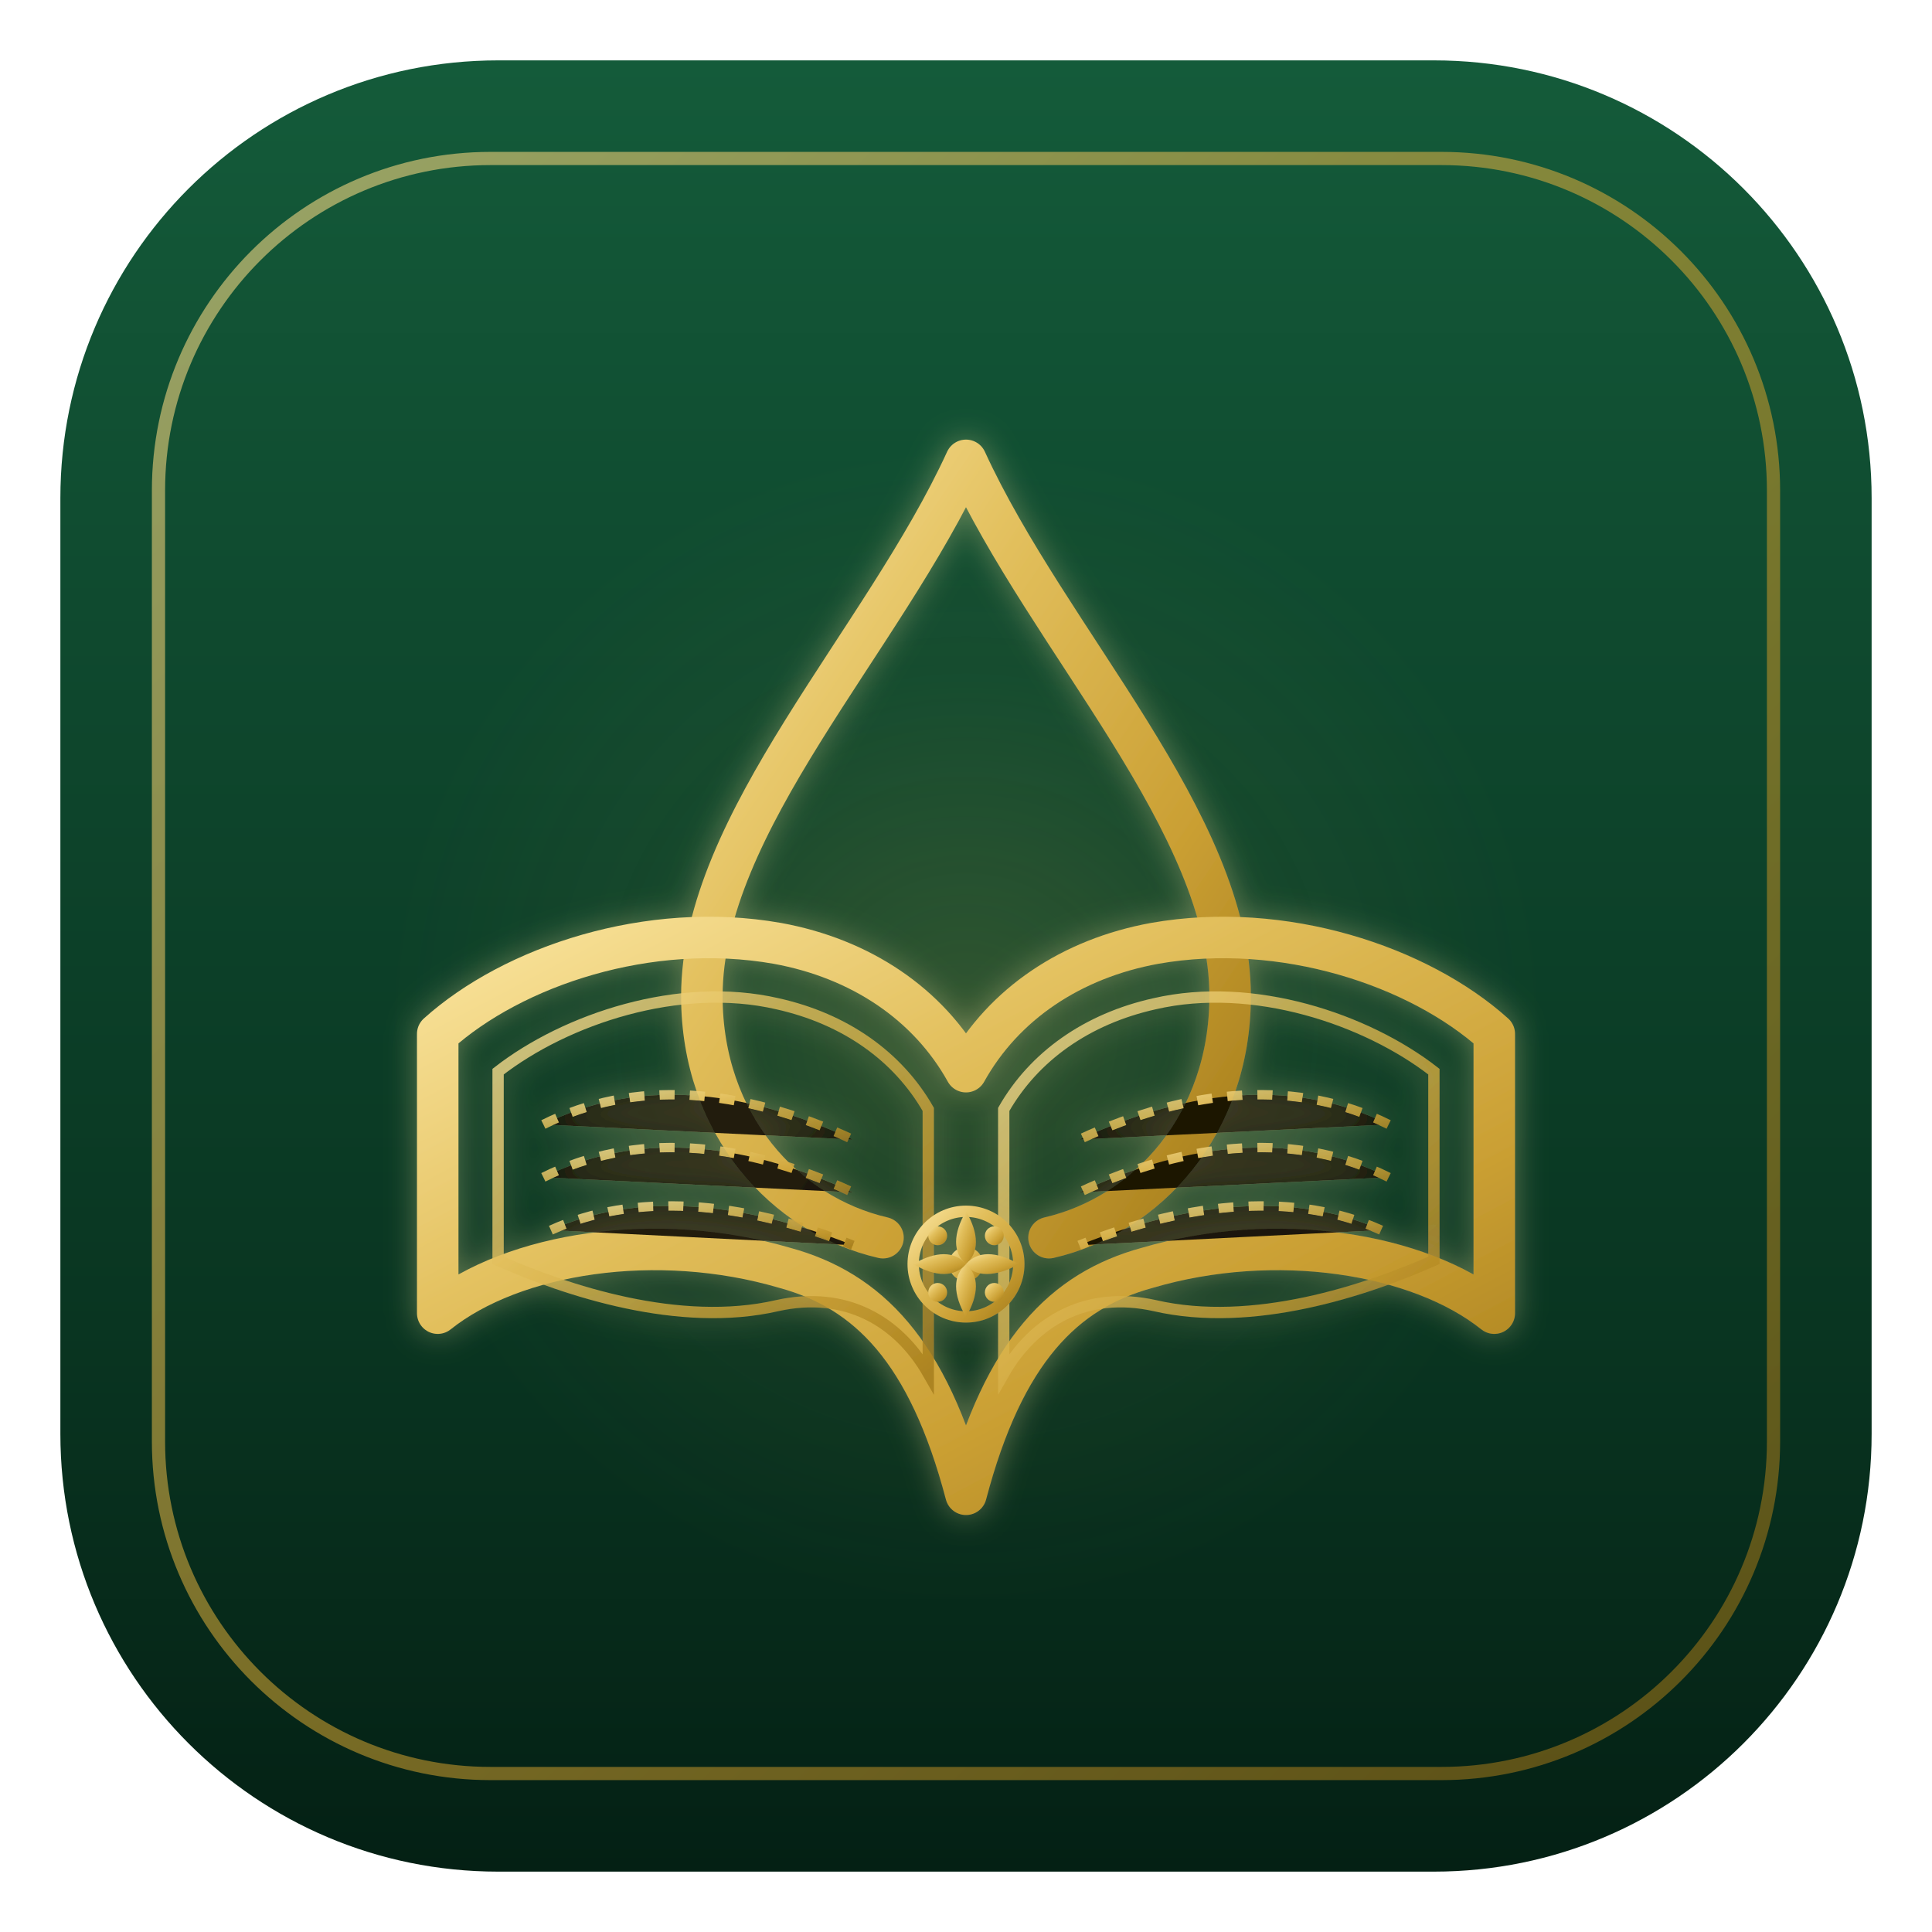
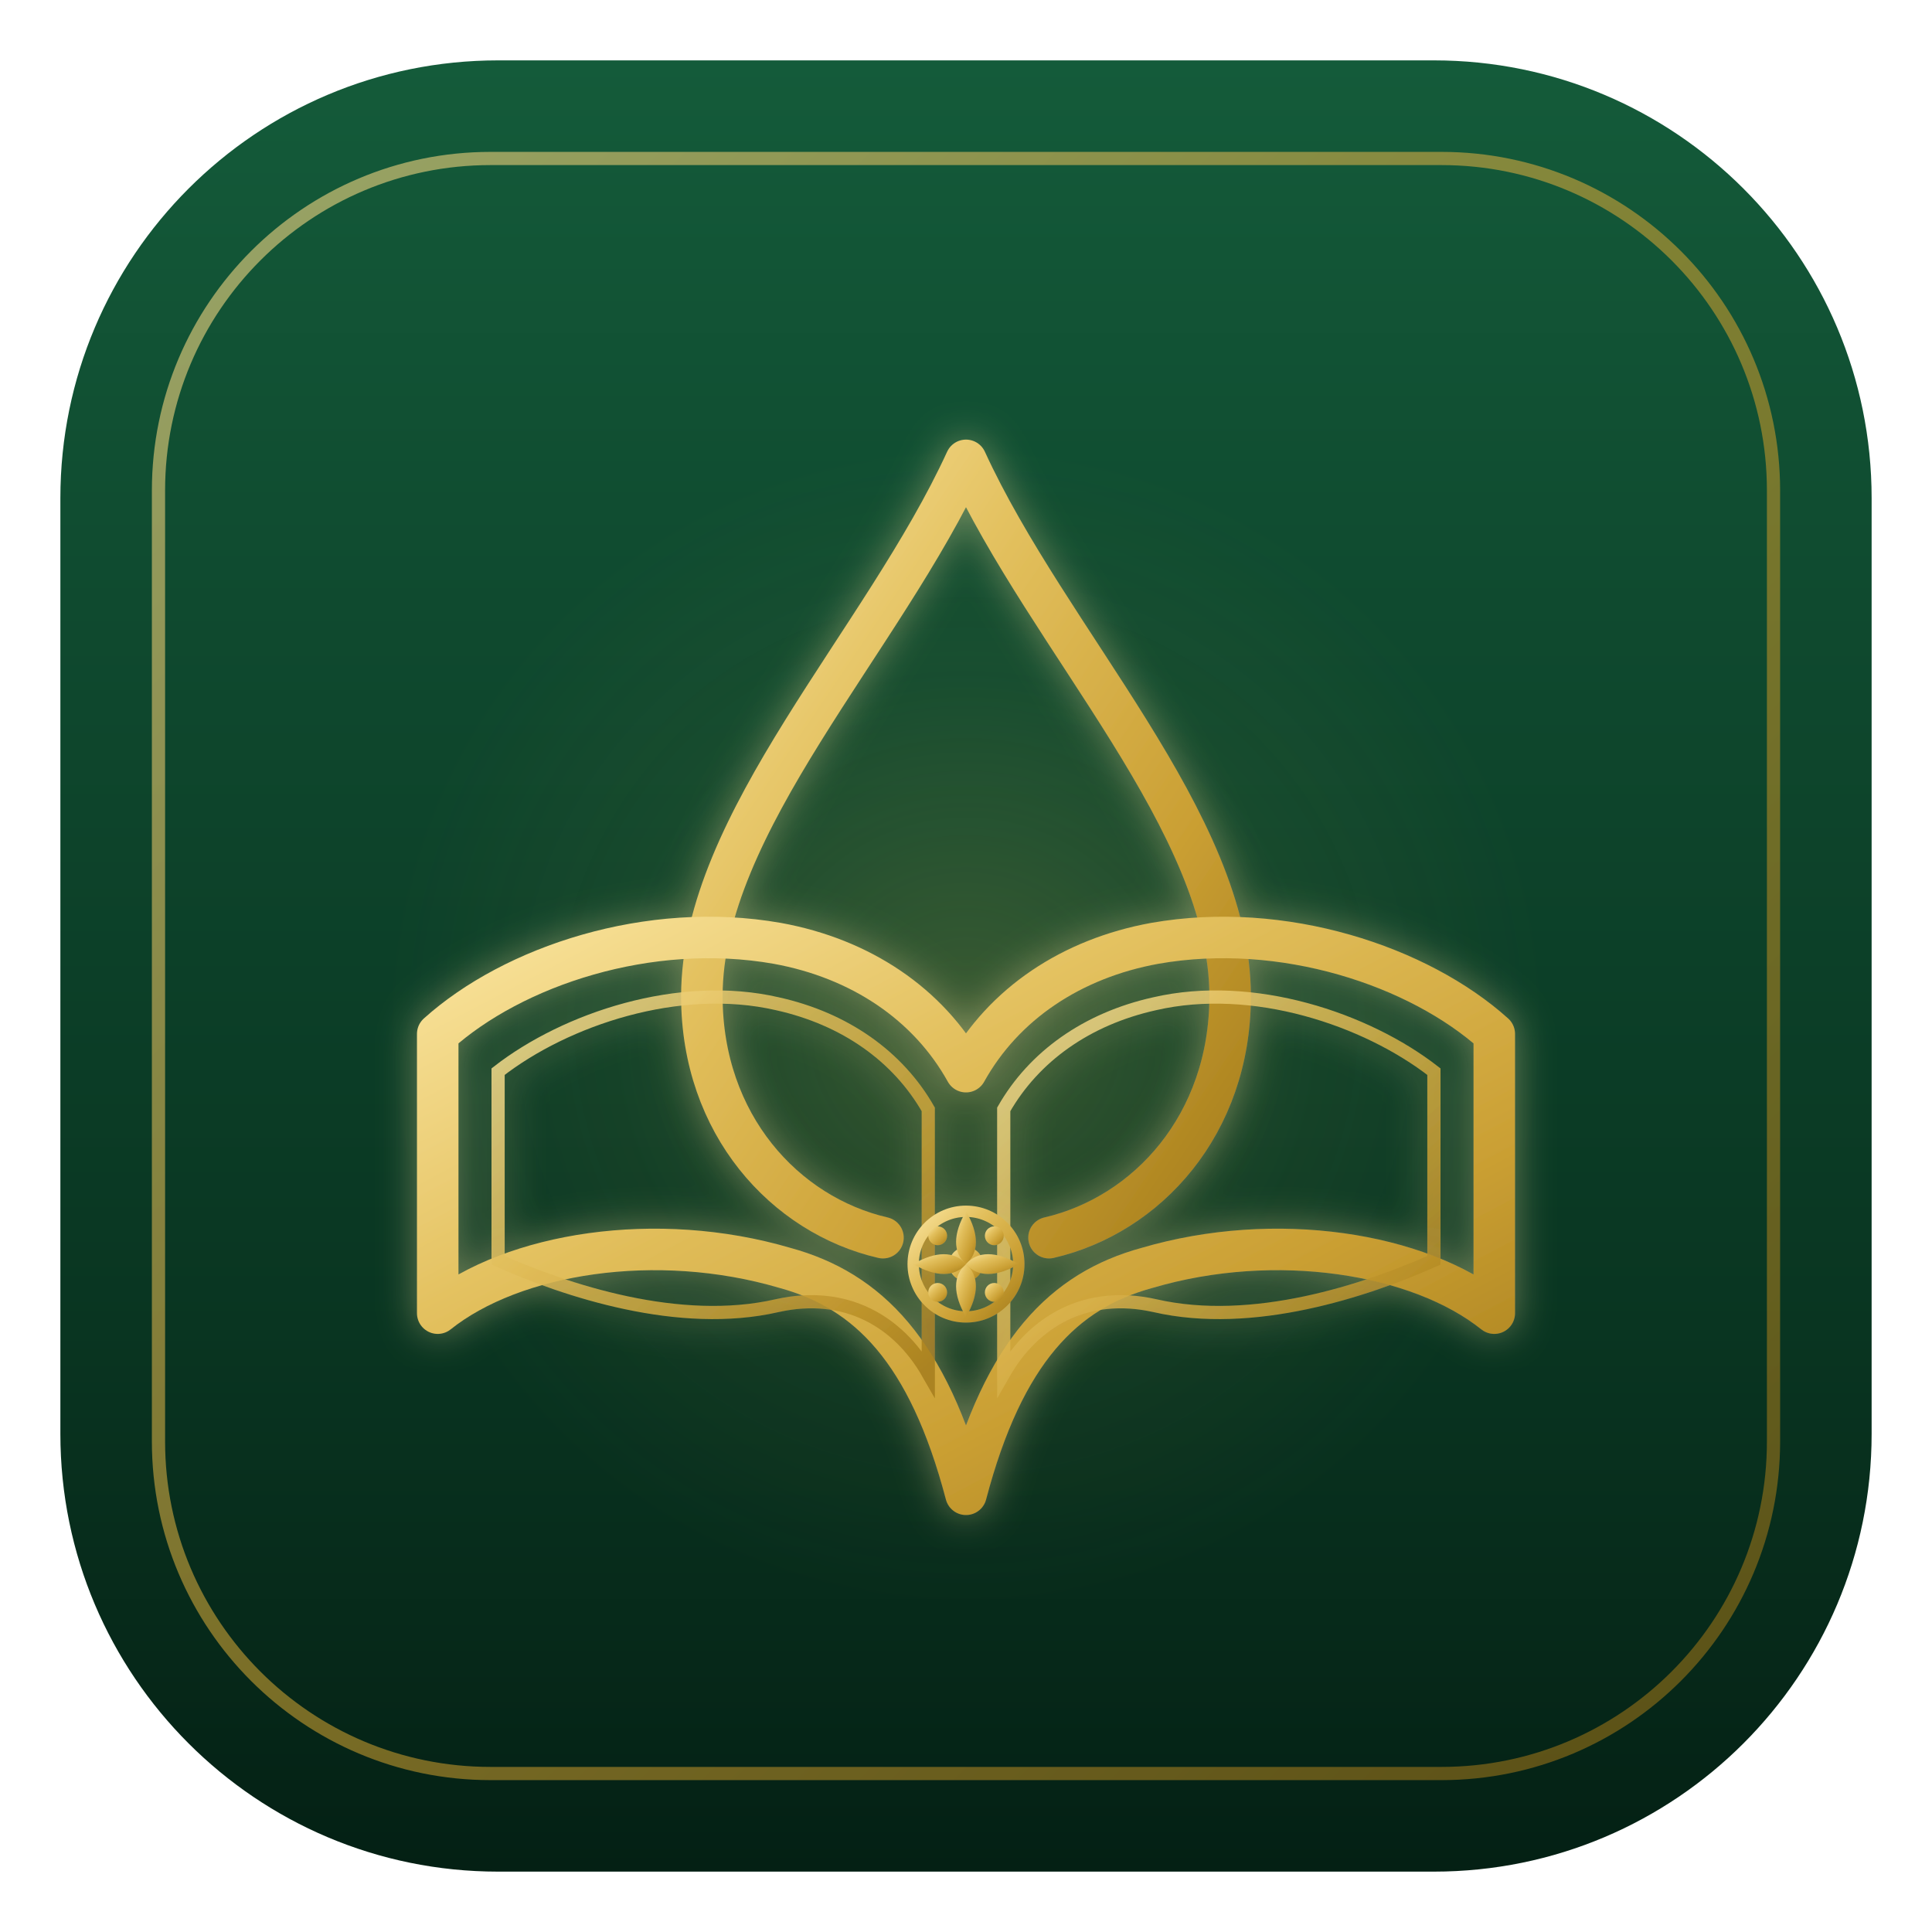
<svg xmlns="http://www.w3.org/2000/svg" viewBox="0 0 512 512" width="512" height="512">
  <defs>
    <linearGradient id="bg" x1="0%" y1="0%" x2="0%" y2="100%">
      <stop offset="0%" stop-color="#145b3a" />
      <stop offset="30%" stop-color="#0f4a2f" />
      <stop offset="70%" stop-color="#093521" />
      <stop offset="100%" stop-color="#042014" />
    </linearGradient>
    <linearGradient id="gold" x1="0%" y1="0%" x2="100%" y2="100%">
      <stop offset="0%" stop-color="#fae49d" />
      <stop offset="35%" stop-color="#e2bf5c" />
      <stop offset="70%" stop-color="#ca9f33" />
      <stop offset="100%" stop-color="#a47c1b" />
    </linearGradient>
    <linearGradient id="goldBorder" x1="0%" y1="0%" x2="100%" y2="100%">
      <stop offset="0%" stop-color="#f5dc8e" />
      <stop offset="50%" stop-color="#c99e31" />
      <stop offset="100%" stop-color="#8f6a14" />
    </linearGradient>
    <radialGradient id="emblemGlow" cx="50%" cy="52%" r="45%">
-       <stop offset="0%" stop-color="#dfbd58" stop-opacity="0.18" />
-       <stop offset="60%" stop-color="#dfbd58" stop-opacity="0.04" />
+       <stop offset="0%" stop-color="#dfbd58" stop-opacity="0.22" />
+       <stop offset="60%" stop-color="#dfbd58" stop-opacity="0.05" />
      <stop offset="100%" stop-color="#dfbd58" stop-opacity="0" />
    </radialGradient>
    <filter id="pureGoldGlow" x="-20%" y="-20%" width="140%" height="140%">
-       <feDropShadow dx="0" dy="0" stdDeviation="4" flood-color="#fae49d" flood-opacity="0.35" />
+       <feDropShadow dx="0" dy="0" stdDeviation="5" flood-color="#fae49d" flood-opacity="0.4" />
    </filter>
  </defs>
  <rect x="16" y="16" width="480" height="480" rx="116" fill="url(#bg)" />
  <rect x="42" y="42" width="428" height="428" rx="88" fill="none" stroke="url(#goldBorder)" stroke-width="3.5" opacity="0.6" />
  <circle cx="256" cy="265" r="170" fill="url(#emblemGlow)" />
  <g filter="url(#pureGoldGlow)">
    <path d="M256 122              C278 170 326 218 326 264              C326 298 304 322 278 328              M256 122              C234 170 186 218 186 264              C186 298 208 322 234 328" fill="none" stroke="url(#gold)" stroke-width="11" stroke-linecap="round" stroke-linejoin="round" />
    <path d="M116 274              C136 256 172 244 206 250              C228 254 246 266 256 284              C266 266 284 254 306 250              C340 244 376 256 396 274              L396 348              C376 332 338 326 304 336              C282 342 266 358 256 396              C246 358 230 342 208 336              C174 326 136 332 116 348              Z" fill="none" stroke="url(#gold)" stroke-width="11" stroke-linecap="round" stroke-linejoin="round" />
    <line x1="256" y1="284" x2="256" y2="396" stroke="url(#gold)" stroke-width="9" stroke-linecap="round" />
-     <path d="M132 284              C150 270 180 260 206 266              C224 270 238 280 246 294              L246 364              C238 350 224 342 206 346              C180 352 150 342 132 334              Z" fill="none" stroke="url(#gold)" stroke-width="3" opacity="0.8" />
-     <path d="M380 284              C362 270 332 260 306 266              C288 270 274 280 266 294              L266 364              C274 350 288 342 306 346              C332 352 362 342 380 334              Z" fill="none" stroke="url(#gold)" stroke-width="3" opacity="0.8" />
-     <g stroke="url(#gold)" stroke-width="2.5" stroke-dasharray="4 4" opacity="0.85">
-       <path d="M144 298 C168 286 196 288 226 302" />
-       <path d="M144 312 C168 300 196 302 226 316" />
-       <path d="M146 326 C168 316 196 318 226 330" />
-       <path d="M368 298 C344 286 316 288 286 302" />
-       <path d="M368 312 C344 300 316 302 286 316" />
-       <path d="M366 326 C344 316 316 318 286 330" />
-     </g>
+     <path d="M132 284              C150 270 180 260 206 266              C224 270 238 280 246 294              L246 364              C238 350 224 342 206 346              C180 352 150 342 132 334              Z" fill="none" stroke="url(#gold)" stroke-width="3.5" opacity="0.85" />
+     <path d="M380 284              C362 270 332 260 306 266              C288 270 274 280 266 294              L266 364              C274 350 288 342 306 346              C332 352 362 342 380 334              Z" fill="none" stroke="url(#gold)" stroke-width="3.5" opacity="0.85" />
    <g transform="translate(256, 335)">
      <circle cx="0" cy="0" r="14" fill="none" stroke="url(#gold)" stroke-width="3" />
      <circle cx="0" cy="0" r="4.5" fill="url(#gold)" />
      <path d="M0 -14 C-3.5 -8 -3.5 -3 0 0 C3.5 -3 3.5 -8 0 -14 Z" fill="url(#gold)" />
      <path d="M0 14 C-3.5 8 -3.5 3 0 0 C3.5 3 3.5 8 0 14 Z" fill="url(#gold)" />
      <path d="M-14 0 C-8 -3.5 -3 -3.5 0 0 C-3 3.5 -8 3.5 -14 0 Z" fill="url(#gold)" />
-       <path d="M14 0 C8 -3.5 3 -3.5 0 0 C2 3.5 8 3.5 14 0 Z" fill="url(#gold)" />
+       <path d="M14 0 C8 -3.5 3 -3.5 0 0 C3 3.5 8 3.5 14 0 Z" fill="url(#gold)" />
      <circle cx="-7.5" cy="-7.5" r="2.5" fill="url(#gold)" />
      <circle cx="7.5" cy="-7.5" r="2.5" fill="url(#gold)" />
      <circle cx="-7.5" cy="7.5" r="2.5" fill="url(#gold)" />
      <circle cx="7.5" cy="7.5" r="2.5" fill="url(#gold)" />
    </g>
  </g>
</svg>
